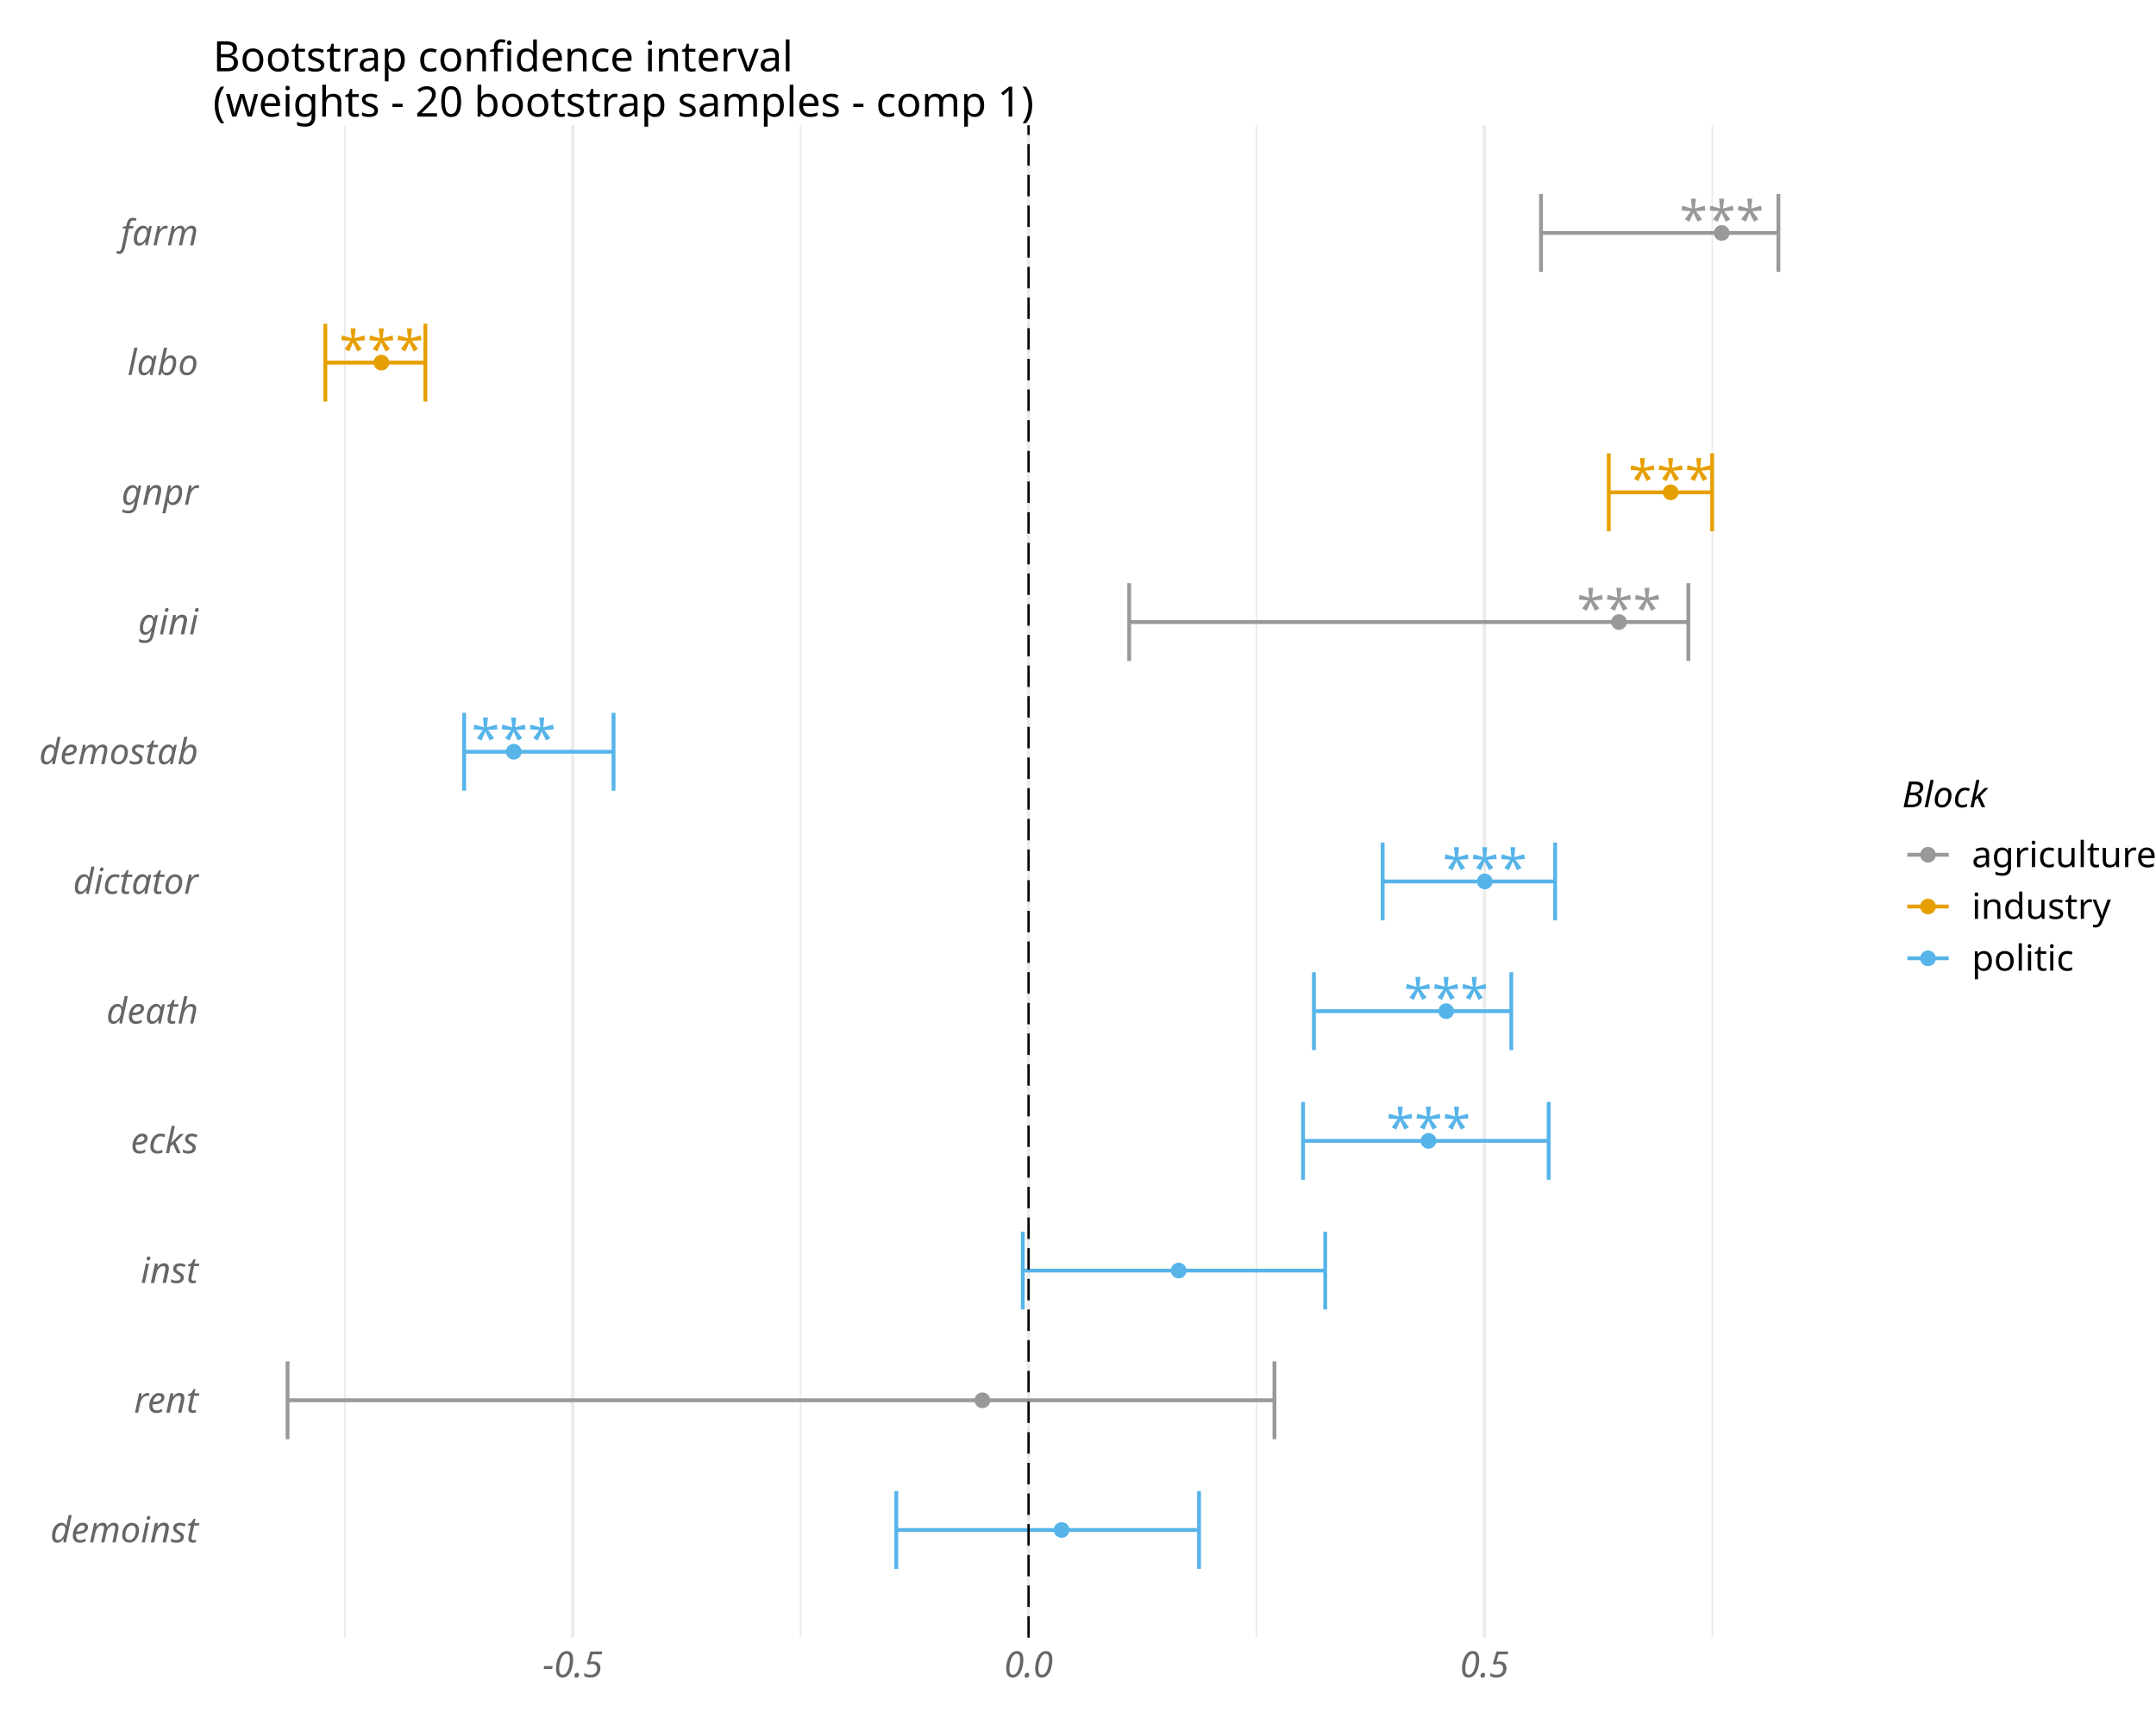
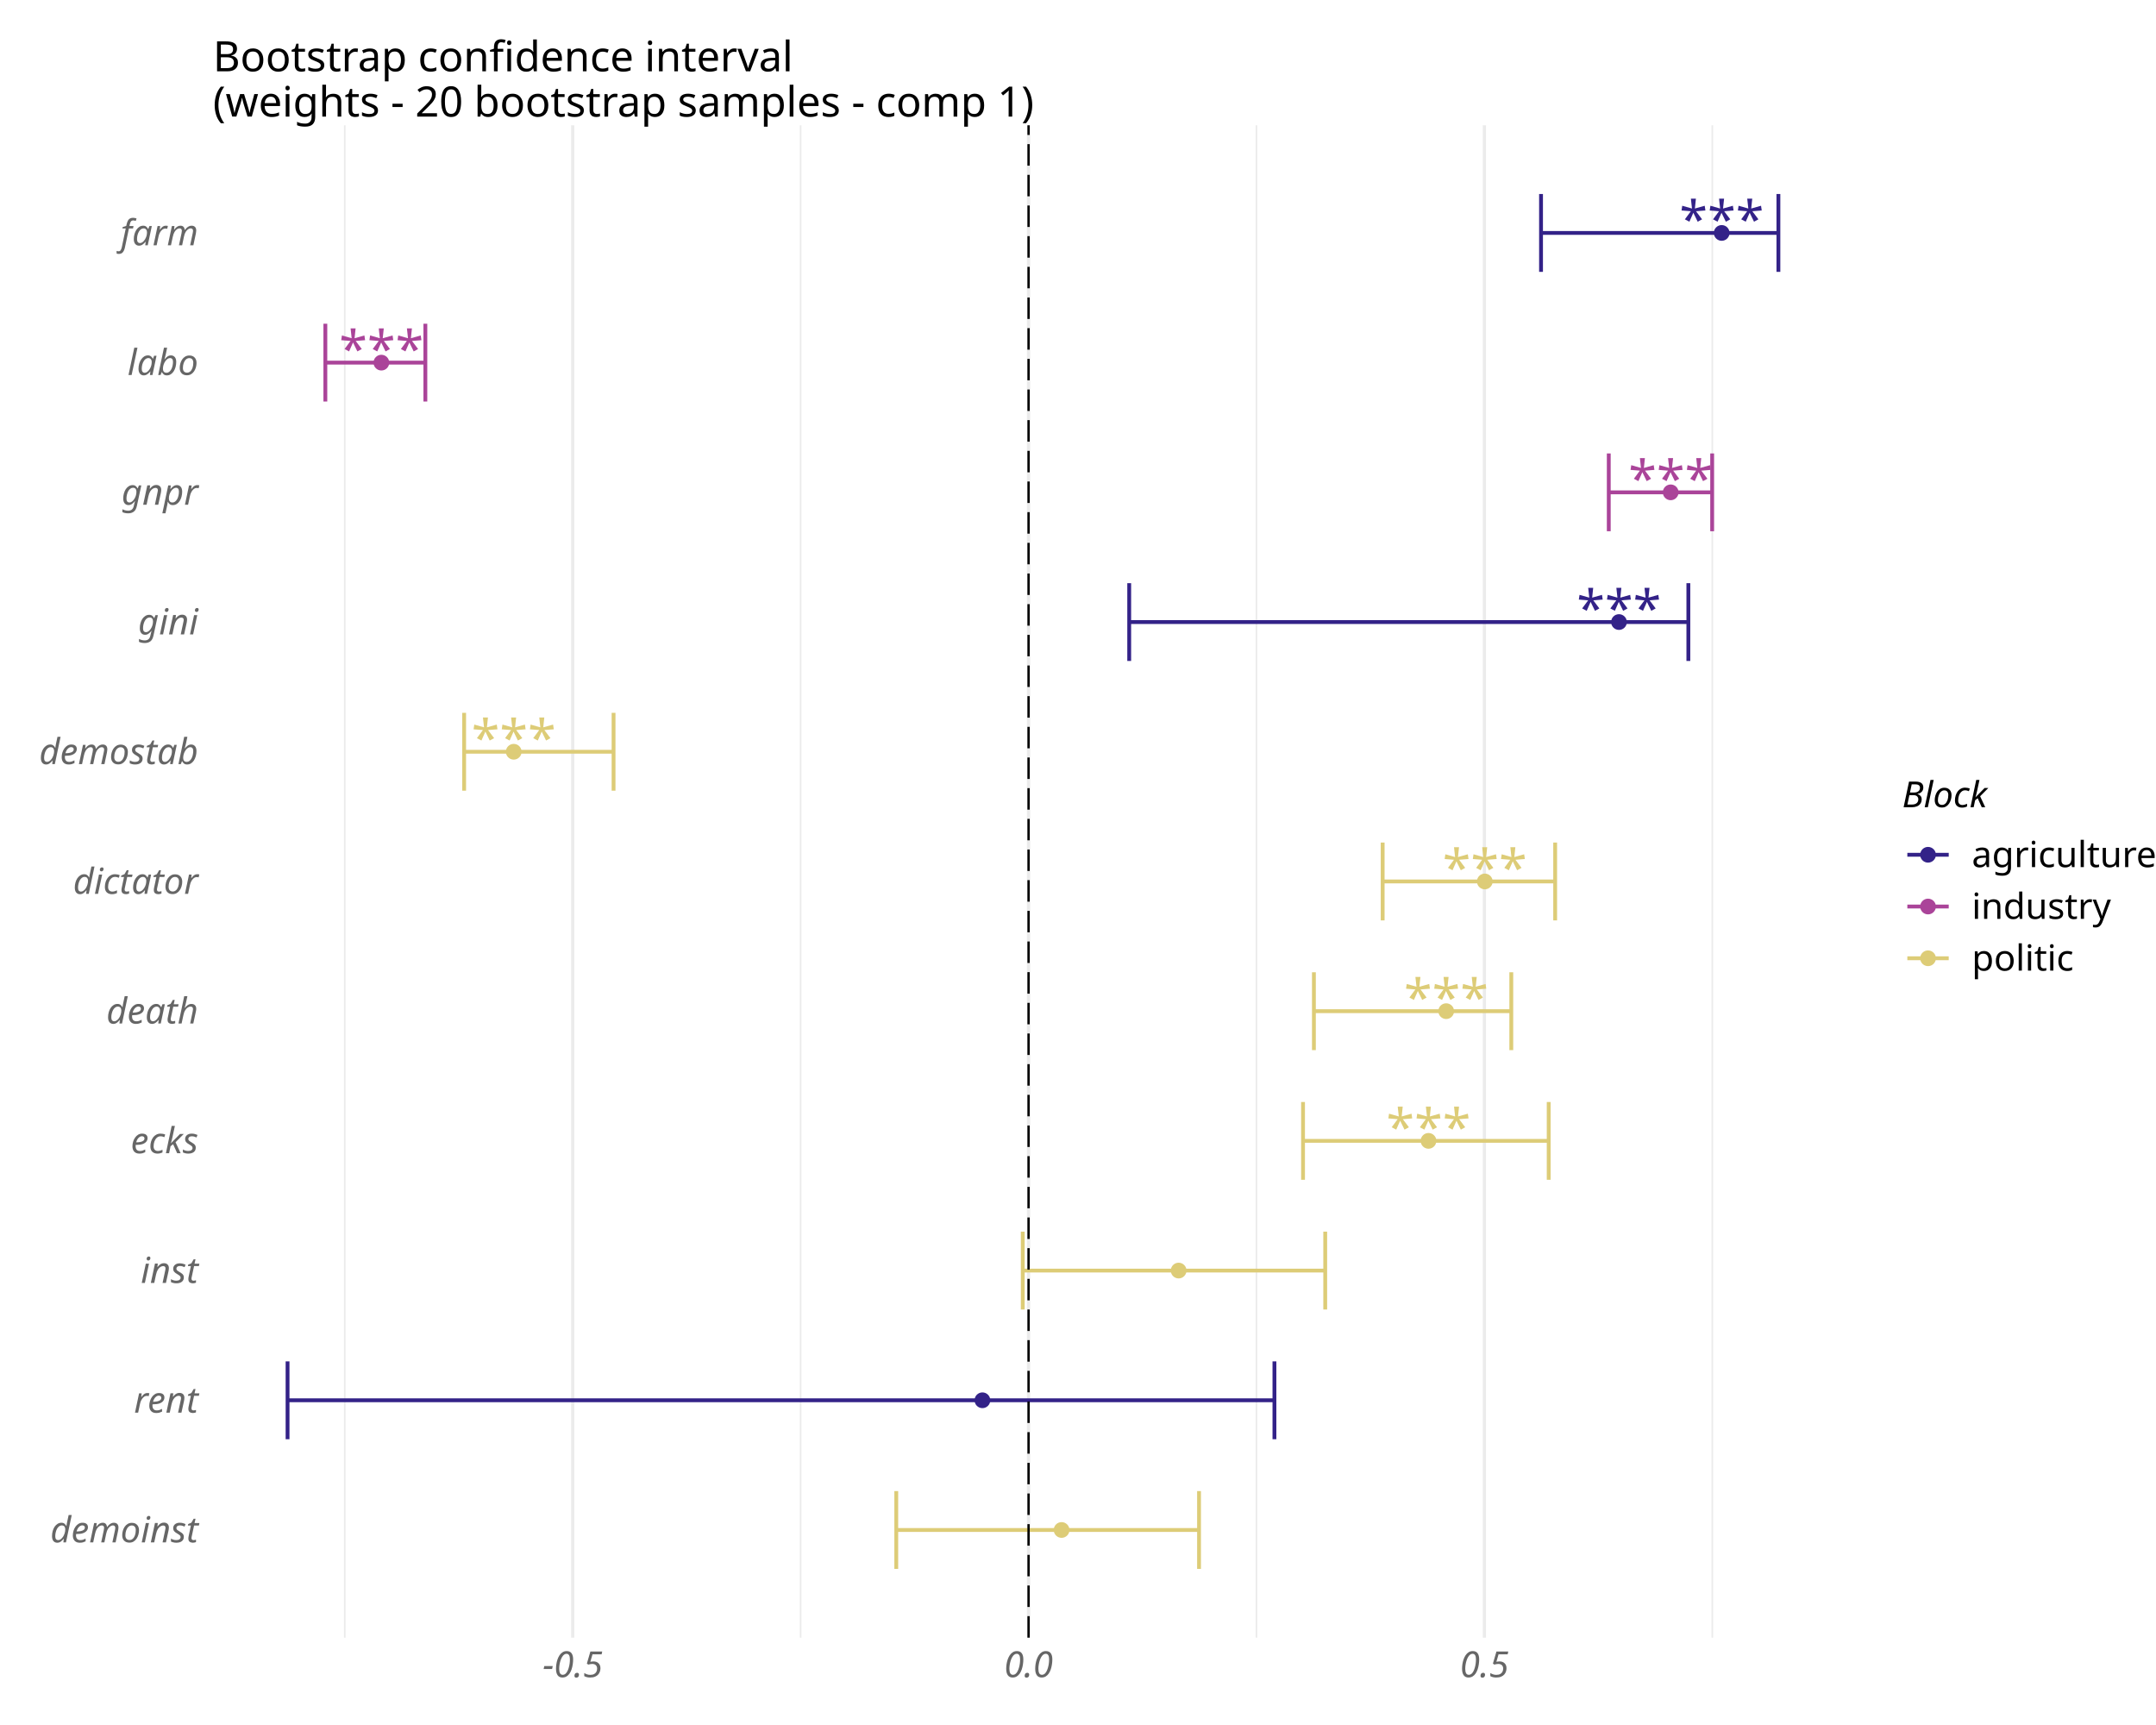
<svg xmlns="http://www.w3.org/2000/svg" class="svglite" data-engine-version="2.0" width="720.00pt" height="576.00pt" viewBox="0 0 720.00 576.00">
  <defs>
    <style type="text/css">
    .svglite line, .svglite polyline, .svglite polygon, .svglite path, .svglite rect, .svglite circle {
      fill: none;
      stroke: #000000;
      stroke-linecap: round;
      stroke-linejoin: round;
      stroke-miterlimit: 10.00;
    }
  </style>
  </defs>
  <rect width="100%" height="100%" style="stroke: none; fill: #FFFFFF;" />
  <defs>
    <clipPath id="cpMC4wMHw3MjAuMDB8MC4wMHw1NzYuMDA=">
      <rect x="0.00" y="0.00" width="720.00" height="576.00" />
    </clipPath>
  </defs>
  <g clip-path="url(#cpMC4wMHw3MjAuMDB8MC4wMHw1NzYuMDA=)">
</g>
  <defs>
    <clipPath id="cpNzEuMTN8NjE4Ljc5fDQxLjgzfDU0Ni44Mw==">
      <rect x="71.13" y="41.83" width="547.66" height="505.00" />
    </clipPath>
  </defs>
  <g clip-path="url(#cpNzEuMTN8NjE4Ljc5fDQxLjgzfDU0Ni44Mw==)">
    <polyline points="115.14,546.83 115.14,41.83 " style="stroke-width: 0.53; stroke: #EBEBEB; stroke-linecap: butt;" />
    <polyline points="267.37,546.83 267.37,41.83 " style="stroke-width: 0.53; stroke: #EBEBEB; stroke-linecap: butt;" />
    <polyline points="419.60,546.83 419.60,41.83 " style="stroke-width: 0.53; stroke: #EBEBEB; stroke-linecap: butt;" />
    <polyline points="571.83,546.83 571.83,41.83 " style="stroke-width: 0.53; stroke: #EBEBEB; stroke-linecap: butt;" />
    <polyline points="191.26,546.83 191.26,41.83 " style="stroke-width: 1.07; stroke: #EBEBEB; stroke-linecap: butt;" />
    <polyline points="343.49,546.83 343.49,41.83 " style="stroke-width: 1.07; stroke: #EBEBEB; stroke-linecap: butt;" />
    <polyline points="495.72,546.83 495.72,41.83 " style="stroke-width: 1.07; stroke: #EBEBEB; stroke-linecap: butt;" />
-     <circle cx="574.96" cy="77.78" r="2.27" style="stroke-width: 0.71; stroke: #999999; fill: #999999;" />
-     <circle cx="127.36" cy="121.09" r="2.27" style="stroke-width: 0.71; stroke: #E69F00; fill: #E69F00;" />
-     <circle cx="557.93" cy="164.40" r="2.27" style="stroke-width: 0.71; stroke: #E69F00; fill: #E69F00;" />
-     <circle cx="540.66" cy="207.71" r="2.27" style="stroke-width: 0.71; stroke: #999999; fill: #999999;" />
-     <circle cx="171.56" cy="251.02" r="2.27" style="stroke-width: 0.71; stroke: #56B4E9; fill: #56B4E9;" />
-     <circle cx="495.85" cy="294.33" r="2.27" style="stroke-width: 0.71; stroke: #56B4E9; fill: #56B4E9;" />
-     <circle cx="482.96" cy="337.64" r="2.27" style="stroke-width: 0.71; stroke: #56B4E9; fill: #56B4E9;" />
-     <circle cx="477.05" cy="380.95" r="2.27" style="stroke-width: 0.71; stroke: #56B4E9; fill: #56B4E9;" />
-     <circle cx="393.61" cy="424.26" r="2.27" style="stroke-width: 0.71; stroke: #56B4E9; fill: #56B4E9;" />
-     <circle cx="328.08" cy="467.57" r="2.27" style="stroke-width: 0.71; stroke: #999999; fill: #999999;" />
-     <circle cx="354.52" cy="510.88" r="2.27" style="stroke-width: 0.71; stroke: #56B4E9; fill: #56B4E9;" />
-     <polyline points="593.90,90.77 593.90,64.79 " style="stroke-width: 1.28; stroke: #999999; stroke-linecap: butt;" />
-     <polyline points="593.90,77.78 514.63,77.78 " style="stroke-width: 1.28; stroke: #999999; stroke-linecap: butt;" />
-     <polyline points="514.63,90.77 514.63,64.79 " style="stroke-width: 1.28; stroke: #999999; stroke-linecap: butt;" />
-     <polyline points="142.05,134.08 142.05,108.10 " style="stroke-width: 1.28; stroke: #E69F00; stroke-linecap: butt;" />
-     <polyline points="142.05,121.09 108.65,121.09 " style="stroke-width: 1.28; stroke: #E69F00; stroke-linecap: butt;" />
-     <polyline points="108.65,134.08 108.65,108.10 " style="stroke-width: 1.28; stroke: #E69F00; stroke-linecap: butt;" />
-     <polyline points="571.78,177.39 571.78,151.41 " style="stroke-width: 1.28; stroke: #E69F00; stroke-linecap: butt;" />
-     <polyline points="571.78,164.40 537.25,164.40 " style="stroke-width: 1.28; stroke: #E69F00; stroke-linecap: butt;" />
-     <polyline points="537.25,177.39 537.25,151.41 " style="stroke-width: 1.28; stroke: #E69F00; stroke-linecap: butt;" />
-     <polyline points="563.83,220.70 563.83,194.72 " style="stroke-width: 1.28; stroke: #999999; stroke-linecap: butt;" />
-     <polyline points="563.83,207.71 377.10,207.71 " style="stroke-width: 1.28; stroke: #999999; stroke-linecap: butt;" />
-     <polyline points="377.10,220.70 377.10,194.72 " style="stroke-width: 1.28; stroke: #999999; stroke-linecap: butt;" />
-     <polyline points="204.90,264.01 204.90,238.03 " style="stroke-width: 1.28; stroke: #56B4E9; stroke-linecap: butt;" />
-     <polyline points="204.90,251.02 155.00,251.02 " style="stroke-width: 1.28; stroke: #56B4E9; stroke-linecap: butt;" />
-     <polyline points="155.00,264.01 155.00,238.03 " style="stroke-width: 1.28; stroke: #56B4E9; stroke-linecap: butt;" />
-     <polyline points="519.35,307.33 519.35,281.34 " style="stroke-width: 1.28; stroke: #56B4E9; stroke-linecap: butt;" />
-     <polyline points="519.35,294.33 461.74,294.33 " style="stroke-width: 1.28; stroke: #56B4E9; stroke-linecap: butt;" />
-     <polyline points="461.74,307.33 461.74,281.34 " style="stroke-width: 1.28; stroke: #56B4E9; stroke-linecap: butt;" />
-     <polyline points="504.70,350.64 504.70,324.65 " style="stroke-width: 1.28; stroke: #56B4E9; stroke-linecap: butt;" />
-     <polyline points="504.70,337.64 438.78,337.64 " style="stroke-width: 1.28; stroke: #56B4E9; stroke-linecap: butt;" />
-     <polyline points="438.78,350.64 438.78,324.65 " style="stroke-width: 1.28; stroke: #56B4E9; stroke-linecap: butt;" />
-     <polyline points="517.19,393.95 517.19,367.96 " style="stroke-width: 1.28; stroke: #56B4E9; stroke-linecap: butt;" />
-     <polyline points="517.19,380.95 435.15,380.95 " style="stroke-width: 1.28; stroke: #56B4E9; stroke-linecap: butt;" />
-     <polyline points="435.15,393.95 435.15,367.96 " style="stroke-width: 1.28; stroke: #56B4E9; stroke-linecap: butt;" />
-     <polyline points="442.56,437.26 442.56,411.27 " style="stroke-width: 1.28; stroke: #56B4E9; stroke-linecap: butt;" />
-     <polyline points="442.56,424.26 341.55,424.26 " style="stroke-width: 1.28; stroke: #56B4E9; stroke-linecap: butt;" />
-     <polyline points="341.55,437.26 341.55,411.27 " style="stroke-width: 1.28; stroke: #56B4E9; stroke-linecap: butt;" />
-     <polyline points="425.60,480.57 425.60,454.58 " style="stroke-width: 1.28; stroke: #999999; stroke-linecap: butt;" />
-     <polyline points="425.60,467.57 96.03,467.57 " style="stroke-width: 1.28; stroke: #999999; stroke-linecap: butt;" />
-     <polyline points="96.03,480.57 96.03,454.58 " style="stroke-width: 1.28; stroke: #999999; stroke-linecap: butt;" />
-     <polyline points="400.42,523.88 400.42,497.89 " style="stroke-width: 1.28; stroke: #56B4E9; stroke-linecap: butt;" />
-     <polyline points="400.42,510.88 299.31,510.88 " style="stroke-width: 1.28; stroke: #56B4E9; stroke-linecap: butt;" />
-     <polyline points="299.31,523.88 299.31,497.89 " style="stroke-width: 1.28; stroke: #56B4E9; stroke-linecap: butt;" />
+     <circle cx="574.96" cy="77.78" r="2.27" style="stroke-width: 0.71; stroke: #332288; fill: #332288;" />
+     <circle cx="127.36" cy="121.09" r="2.27" style="stroke-width: 0.71; stroke: #AA4499; fill: #AA4499;" />
+     <circle cx="557.93" cy="164.40" r="2.27" style="stroke-width: 0.71; stroke: #AA4499; fill: #AA4499;" />
+     <circle cx="540.66" cy="207.71" r="2.27" style="stroke-width: 0.71; stroke: #332288; fill: #332288;" />
+     <circle cx="171.56" cy="251.02" r="2.27" style="stroke-width: 0.71; stroke: #DDCC77; fill: #DDCC77;" />
+     <circle cx="495.85" cy="294.33" r="2.27" style="stroke-width: 0.71; stroke: #DDCC77; fill: #DDCC77;" />
+     <circle cx="482.96" cy="337.64" r="2.27" style="stroke-width: 0.71; stroke: #DDCC77; fill: #DDCC77;" />
+     <circle cx="477.05" cy="380.95" r="2.27" style="stroke-width: 0.71; stroke: #DDCC77; fill: #DDCC77;" />
+     <circle cx="393.61" cy="424.26" r="2.27" style="stroke-width: 0.71; stroke: #DDCC77; fill: #DDCC77;" />
+     <circle cx="328.08" cy="467.57" r="2.27" style="stroke-width: 0.71; stroke: #332288; fill: #332288;" />
+     <circle cx="354.52" cy="510.88" r="2.27" style="stroke-width: 0.71; stroke: #DDCC77; fill: #DDCC77;" />
+     <polyline points="593.90,90.77 593.90,64.79 " style="stroke-width: 1.28; stroke: #332288; stroke-linecap: butt;" />
+     <polyline points="593.90,77.78 514.63,77.78 " style="stroke-width: 1.28; stroke: #332288; stroke-linecap: butt;" />
+     <polyline points="514.63,90.77 514.63,64.79 " style="stroke-width: 1.28; stroke: #332288; stroke-linecap: butt;" />
+     <polyline points="142.05,134.08 142.05,108.10 " style="stroke-width: 1.28; stroke: #AA4499; stroke-linecap: butt;" />
+     <polyline points="142.05,121.09 108.65,121.09 " style="stroke-width: 1.28; stroke: #AA4499; stroke-linecap: butt;" />
+     <polyline points="108.65,134.08 108.65,108.10 " style="stroke-width: 1.28; stroke: #AA4499; stroke-linecap: butt;" />
+     <polyline points="571.78,177.39 571.78,151.41 " style="stroke-width: 1.28; stroke: #AA4499; stroke-linecap: butt;" />
+     <polyline points="571.78,164.40 537.25,164.40 " style="stroke-width: 1.28; stroke: #AA4499; stroke-linecap: butt;" />
+     <polyline points="537.25,177.39 537.25,151.41 " style="stroke-width: 1.28; stroke: #AA4499; stroke-linecap: butt;" />
+     <polyline points="563.83,220.70 563.83,194.72 " style="stroke-width: 1.28; stroke: #332288; stroke-linecap: butt;" />
+     <polyline points="563.83,207.71 377.10,207.71 " style="stroke-width: 1.28; stroke: #332288; stroke-linecap: butt;" />
+     <polyline points="377.10,220.70 377.10,194.72 " style="stroke-width: 1.28; stroke: #332288; stroke-linecap: butt;" />
+     <polyline points="204.90,264.01 204.90,238.03 " style="stroke-width: 1.28; stroke: #DDCC77; stroke-linecap: butt;" />
+     <polyline points="204.90,251.02 155.00,251.02 " style="stroke-width: 1.28; stroke: #DDCC77; stroke-linecap: butt;" />
+     <polyline points="155.00,264.01 155.00,238.03 " style="stroke-width: 1.28; stroke: #DDCC77; stroke-linecap: butt;" />
+     <polyline points="519.35,307.33 519.35,281.34 " style="stroke-width: 1.28; stroke: #DDCC77; stroke-linecap: butt;" />
+     <polyline points="519.35,294.33 461.74,294.33 " style="stroke-width: 1.28; stroke: #DDCC77; stroke-linecap: butt;" />
+     <polyline points="461.74,307.33 461.74,281.34 " style="stroke-width: 1.28; stroke: #DDCC77; stroke-linecap: butt;" />
+     <polyline points="504.70,350.64 504.70,324.65 " style="stroke-width: 1.28; stroke: #DDCC77; stroke-linecap: butt;" />
+     <polyline points="504.70,337.64 438.78,337.64 " style="stroke-width: 1.28; stroke: #DDCC77; stroke-linecap: butt;" />
+     <polyline points="438.78,350.64 438.78,324.65 " style="stroke-width: 1.28; stroke: #DDCC77; stroke-linecap: butt;" />
+     <polyline points="517.19,393.95 517.19,367.96 " style="stroke-width: 1.28; stroke: #DDCC77; stroke-linecap: butt;" />
+     <polyline points="517.19,380.95 435.15,380.95 " style="stroke-width: 1.28; stroke: #DDCC77; stroke-linecap: butt;" />
+     <polyline points="435.15,393.95 435.15,367.96 " style="stroke-width: 1.28; stroke: #DDCC77; stroke-linecap: butt;" />
+     <polyline points="442.56,437.26 442.56,411.27 " style="stroke-width: 1.28; stroke: #DDCC77; stroke-linecap: butt;" />
+     <polyline points="442.56,424.26 341.55,424.26 " style="stroke-width: 1.28; stroke: #DDCC77; stroke-linecap: butt;" />
+     <polyline points="341.55,437.26 341.55,411.27 " style="stroke-width: 1.28; stroke: #DDCC77; stroke-linecap: butt;" />
+     <polyline points="425.60,480.57 425.60,454.58 " style="stroke-width: 1.28; stroke: #332288; stroke-linecap: butt;" />
+     <polyline points="425.60,467.57 96.03,467.57 " style="stroke-width: 1.28; stroke: #332288; stroke-linecap: butt;" />
+     <polyline points="96.03,480.57 96.03,454.58 " style="stroke-width: 1.28; stroke: #332288; stroke-linecap: butt;" />
+     <polyline points="400.42,523.88 400.42,497.89 " style="stroke-width: 1.28; stroke: #DDCC77; stroke-linecap: butt;" />
+     <polyline points="400.42,510.88 299.31,510.88 " style="stroke-width: 1.28; stroke: #DDCC77; stroke-linecap: butt;" />
+     <polyline points="299.31,523.88 299.31,497.89 " style="stroke-width: 1.28; stroke: #DDCC77; stroke-linecap: butt;" />
    <line x1="343.49" y1="546.83" x2="343.49" y2="41.83" style="stroke-width: 0.77; stroke-dasharray: 7.17,3.07; stroke-linecap: butt;" />
-     <text x="574.96" y="79.33" text-anchor="middle" style="font-size: 17.07px; fill: #999999; font-family: sans;" textLength="19.94px" lengthAdjust="spacingAndGlyphs">***</text>
-     <text x="127.36" y="122.64" text-anchor="middle" style="font-size: 17.07px; fill: #E69F00; font-family: sans;" textLength="19.94px" lengthAdjust="spacingAndGlyphs">***</text>
-     <text x="557.93" y="165.95" text-anchor="middle" style="font-size: 17.07px; fill: #E69F00; font-family: sans;" textLength="19.94px" lengthAdjust="spacingAndGlyphs">***</text>
-     <text x="540.66" y="209.26" text-anchor="middle" style="font-size: 17.07px; fill: #999999; font-family: sans;" textLength="19.94px" lengthAdjust="spacingAndGlyphs">***</text>
-     <text x="171.56" y="252.57" text-anchor="middle" style="font-size: 17.07px; fill: #56B4E9; font-family: sans;" textLength="19.94px" lengthAdjust="spacingAndGlyphs">***</text>
-     <text x="495.85" y="295.88" text-anchor="middle" style="font-size: 17.07px; fill: #56B4E9; font-family: sans;" textLength="19.94px" lengthAdjust="spacingAndGlyphs">***</text>
-     <text x="482.96" y="339.19" text-anchor="middle" style="font-size: 17.07px; fill: #56B4E9; font-family: sans;" textLength="19.94px" lengthAdjust="spacingAndGlyphs">***</text>
-     <text x="477.05" y="382.50" text-anchor="middle" style="font-size: 17.07px; fill: #56B4E9; font-family: sans;" textLength="19.94px" lengthAdjust="spacingAndGlyphs">***</text>
+     <text x="574.96" y="79.33" text-anchor="middle" style="font-size: 17.07px; fill: #332288; font-family: sans;" textLength="19.94px" lengthAdjust="spacingAndGlyphs">***</text>
+     <text x="127.36" y="122.64" text-anchor="middle" style="font-size: 17.07px; fill: #AA4499; font-family: sans;" textLength="19.94px" lengthAdjust="spacingAndGlyphs">***</text>
+     <text x="557.93" y="165.95" text-anchor="middle" style="font-size: 17.07px; fill: #AA4499; font-family: sans;" textLength="19.94px" lengthAdjust="spacingAndGlyphs">***</text>
+     <text x="540.66" y="209.26" text-anchor="middle" style="font-size: 17.07px; fill: #332288; font-family: sans;" textLength="19.94px" lengthAdjust="spacingAndGlyphs">***</text>
+     <text x="171.56" y="252.57" text-anchor="middle" style="font-size: 17.07px; fill: #DDCC77; font-family: sans;" textLength="19.94px" lengthAdjust="spacingAndGlyphs">***</text>
+     <text x="495.85" y="295.88" text-anchor="middle" style="font-size: 17.07px; fill: #DDCC77; font-family: sans;" textLength="19.94px" lengthAdjust="spacingAndGlyphs">***</text>
+     <text x="482.96" y="339.19" text-anchor="middle" style="font-size: 17.07px; fill: #DDCC77; font-family: sans;" textLength="19.94px" lengthAdjust="spacingAndGlyphs">***</text>
+     <text x="477.05" y="382.50" text-anchor="middle" style="font-size: 17.07px; fill: #DDCC77; font-family: sans;" textLength="19.94px" lengthAdjust="spacingAndGlyphs">***</text>
  </g>
  <g clip-path="url(#cpMC4wMHw3MjAuMDB8MC4wMHw1NzYuMDA=)">
    <text x="66.20" y="81.91" text-anchor="end" style="font-size: 12.00px; font-style: italic; fill: #666666; font-family: sans;" textLength="24.00px" lengthAdjust="spacingAndGlyphs">farm</text>
    <text x="66.20" y="125.22" text-anchor="end" style="font-size: 12.00px; font-style: italic; fill: #666666; font-family: sans;" textLength="22.69px" lengthAdjust="spacingAndGlyphs">labo</text>
    <text x="66.20" y="168.53" text-anchor="end" style="font-size: 12.00px; font-style: italic; fill: #666666; font-family: sans;" textLength="24.02px" lengthAdjust="spacingAndGlyphs">gnpr</text>
    <text x="66.20" y="211.84" text-anchor="end" style="font-size: 12.00px; font-style: italic; fill: #666666; font-family: sans;" textLength="18.68px" lengthAdjust="spacingAndGlyphs">gini</text>
    <text x="66.20" y="255.15" text-anchor="end" style="font-size: 12.00px; font-style: italic; fill: #666666; font-family: sans;" textLength="52.71px" lengthAdjust="spacingAndGlyphs">demostab</text>
    <text x="66.20" y="298.46" text-anchor="end" style="font-size: 12.00px; font-style: italic; fill: #666666; font-family: sans;" textLength="39.36px" lengthAdjust="spacingAndGlyphs">dictator</text>
    <text x="66.20" y="341.77" text-anchor="end" style="font-size: 12.00px; font-style: italic; fill: #666666; font-family: sans;" textLength="30.03px" lengthAdjust="spacingAndGlyphs">death</text>
    <text x="66.20" y="385.08" text-anchor="end" style="font-size: 12.00px; font-style: italic; fill: #666666; font-family: sans;" textLength="24.69px" lengthAdjust="spacingAndGlyphs">ecks</text>
    <text x="66.20" y="428.39" text-anchor="end" style="font-size: 12.00px; font-style: italic; fill: #666666; font-family: sans;" textLength="18.68px" lengthAdjust="spacingAndGlyphs">inst</text>
    <text x="66.20" y="471.70" text-anchor="end" style="font-size: 12.00px; font-style: italic; fill: #666666; font-family: sans;" textLength="20.68px" lengthAdjust="spacingAndGlyphs">rent</text>
    <text x="66.20" y="515.01" text-anchor="end" style="font-size: 12.00px; font-style: italic; fill: #666666; font-family: sans;" textLength="48.70px" lengthAdjust="spacingAndGlyphs">demoinst</text>
    <text x="191.26" y="560.02" text-anchor="middle" style="font-size: 12.00px; font-style: italic; fill: #666666; font-family: sans;" textLength="20.68px" lengthAdjust="spacingAndGlyphs">-0.5</text>
    <text x="343.49" y="560.02" text-anchor="middle" style="font-size: 12.00px; font-style: italic; fill: #666666; font-family: sans;" textLength="16.68px" lengthAdjust="spacingAndGlyphs">0.0</text>
    <text x="495.72" y="560.02" text-anchor="middle" style="font-size: 12.00px; font-style: italic; fill: #666666; font-family: sans;" textLength="16.68px" lengthAdjust="spacingAndGlyphs">0.5</text>
    <text x="635.23" y="269.55" style="font-size: 12.00px; font-style: italic; font-family: sans;" textLength="29.35px" lengthAdjust="spacingAndGlyphs">Block</text>
-     <circle cx="643.87" cy="285.42" r="2.27" style="stroke-width: 0.71; stroke: #999999; fill: #999999;" />
-     <line x1="636.96" y1="285.42" x2="650.78" y2="285.42" style="stroke-width: 1.28; stroke: #999999; stroke-linecap: butt;" />
-     <circle cx="643.87" cy="302.70" r="2.27" style="stroke-width: 0.71; stroke: #E69F00; fill: #E69F00;" />
-     <line x1="636.96" y1="302.70" x2="650.78" y2="302.70" style="stroke-width: 1.28; stroke: #E69F00; stroke-linecap: butt;" />
-     <circle cx="643.87" cy="319.98" r="2.27" style="stroke-width: 0.71; stroke: #56B4E9; fill: #56B4E9;" />
-     <line x1="636.96" y1="319.98" x2="650.78" y2="319.98" style="stroke-width: 1.28; stroke: #56B4E9; stroke-linecap: butt;" />
+     <circle cx="643.87" cy="285.42" r="2.27" style="stroke-width: 0.71; stroke: #332288; fill: #332288;" />
+     <line x1="636.96" y1="285.42" x2="650.78" y2="285.42" style="stroke-width: 1.28; stroke: #332288; stroke-linecap: butt;" />
+     <circle cx="643.87" cy="302.70" r="2.27" style="stroke-width: 0.71; stroke: #AA4499; fill: #AA4499;" />
+     <line x1="636.96" y1="302.70" x2="650.78" y2="302.70" style="stroke-width: 1.28; stroke: #AA4499; stroke-linecap: butt;" />
+     <circle cx="643.87" cy="319.98" r="2.27" style="stroke-width: 0.71; stroke: #DDCC77; fill: #DDCC77;" />
+     <line x1="636.96" y1="319.98" x2="650.78" y2="319.98" style="stroke-width: 1.28; stroke: #DDCC77; stroke-linecap: butt;" />
    <text x="658.49" y="289.54" style="font-size: 12.00px; font-family: sans;" textLength="56.03px" lengthAdjust="spacingAndGlyphs">agriculture</text>
    <text x="658.49" y="306.82" style="font-size: 12.00px; font-family: sans;" textLength="42.03px" lengthAdjust="spacingAndGlyphs">industry</text>
    <text x="658.49" y="324.10" style="font-size: 12.00px; font-family: sans;" textLength="30.68px" lengthAdjust="spacingAndGlyphs">politic</text>
    <text x="71.13" y="23.81" style="font-size: 14.00px; font-family: sans;" textLength="184.46px" lengthAdjust="spacingAndGlyphs">Bootstrap confidence interval </text>
    <text x="71.13" y="38.93" style="font-size: 14.00px; font-family: sans;" textLength="265.37px" lengthAdjust="spacingAndGlyphs"> (weights - 20 bootstrap samples - comp 1)</text>
  </g>
</svg>
